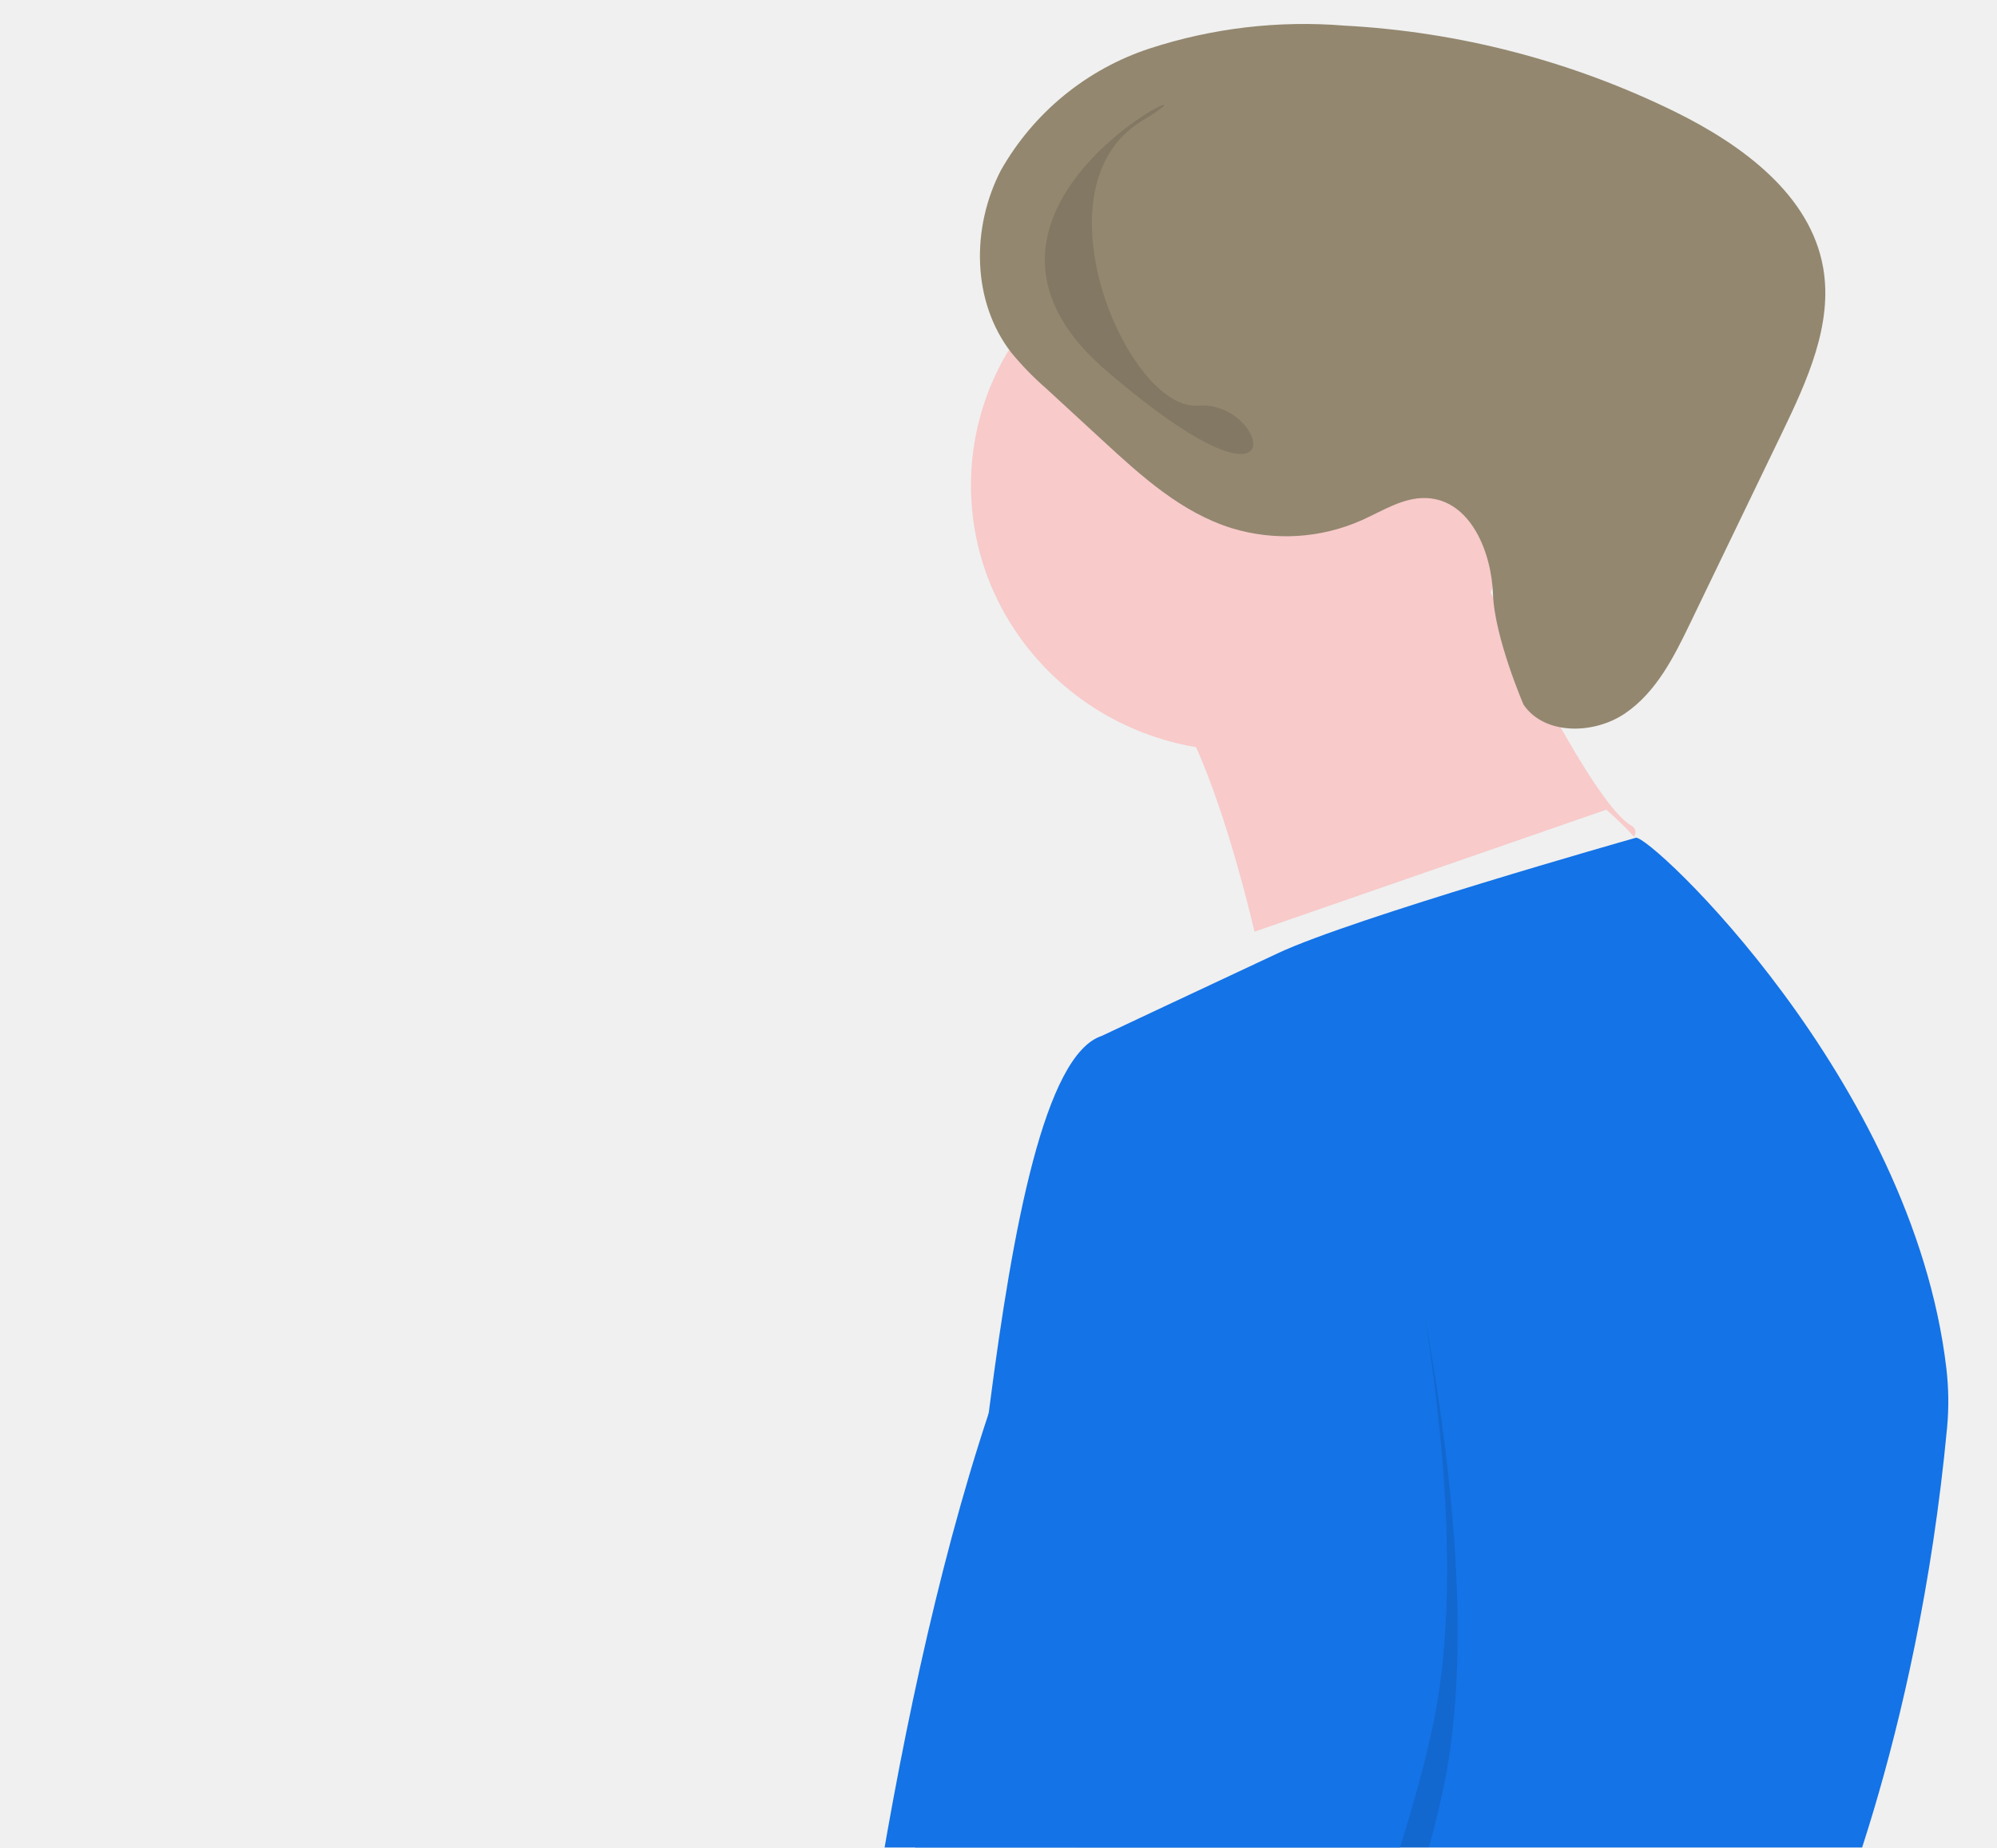
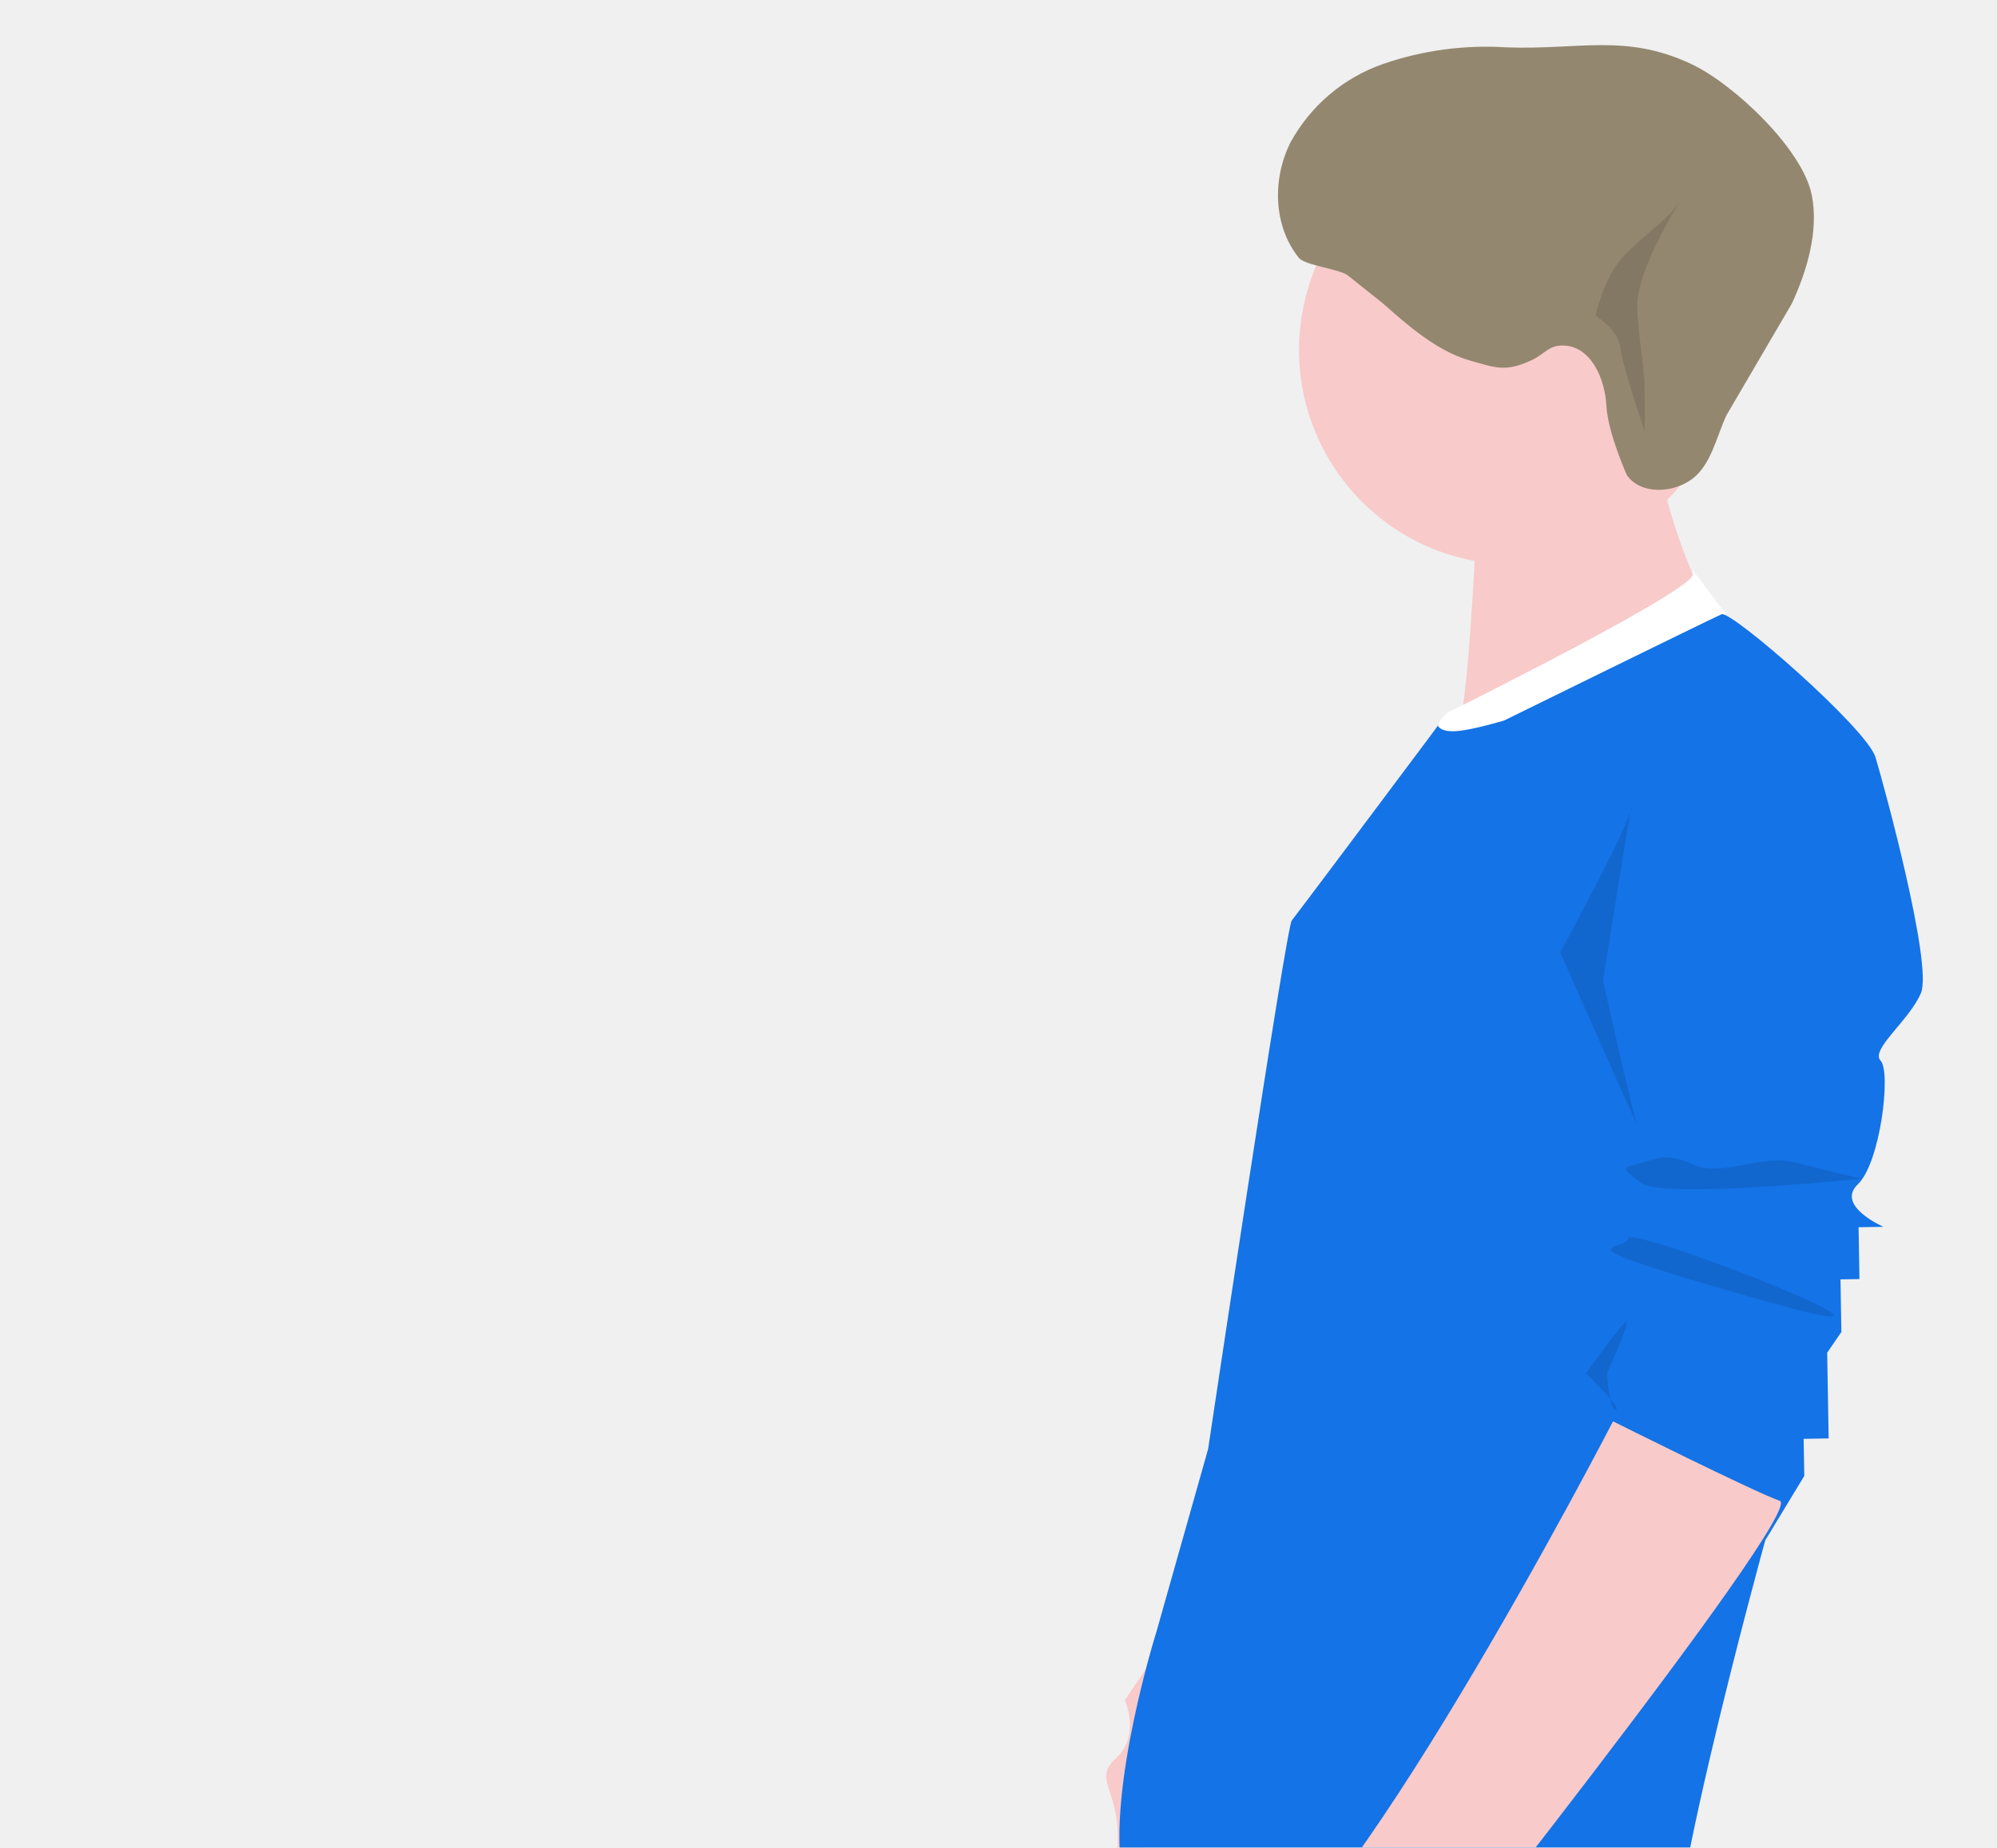
<svg xmlns="http://www.w3.org/2000/svg" width="916.432" height="848" viewBox="0 0 916.432 848">
  <defs>
    <clipPath id="a">
      <rect width="916.432" height="848" transform="translate(283 85)" fill="none" stroke="#707070" stroke-width="1" />
    </clipPath>
  </defs>
  <g transform="translate(-283 -85)" clip-path="url(#a)">
-     <g transform="translate(41 -47)">
-       <g transform="translate(15 -178)">
-         <g transform="translate(86 321)">
-           <g transform="translate(0 0)">
-             <path d="M253.818,444.22l-23.74,55.666L128.485,464.956l22.337-43.046L254.1,435.688Z" transform="translate(568.315 1787.807)" fill="#f0f0f0" />
-             <path d="M178.057,442.406,167.433,526.1,38.886,479.527l56.683-61.042Z" transform="translate(166.377 1772.441)" fill="#f0f0f0" />
-             <path d="M736.157,261.231s54.471,69.171-23.5,169.365S541.832,628.41,541.832,628.41L363.94,924.77S265.6,1217.607,245.908,1225.306s-28.727-26.23-19.8,9.8,2.6,33.719-6.072,35.521-32.02-3.233-24.189,11.774,14.261,15.217-2.878,14.612-23.033-11.316-23.768,3.361-17.41,47.7-17.41,47.7S48.308,1315,44.657,1302.267s28.789-17.9,23-30.707-7.936-12.908-6.992-31.766,14.025-22.618,14.025-22.618,10.914-3.815,7.055-12.378-21.211-4.949.735-14.688,125.833-327.6,125.833-327.6,7.98-159.448,38.449-210.9,27.737-425.6,94.368-427.469S736.157,261.231,736.157,261.231Z" transform="translate(190.976 900.34)" fill="#233241" />
-             <path d="M341.073,252.507,311.93,577.2s48.505,316.934,22.256,412.672-10.624,83.684-24.317,100.012-23.978,7.559-14.025,22.618,16.167,19.484-1.785,35.672-28.536,55.734-28.536,55.734l-108.686-14.333s30.258-47.245,20.051-58.136-38.869,4.931-16.273-17.363,34.9-11.4,22.575-22.317-31.81-7.426-13.841-23.6,37.261-15.474,20.432-22.392-36.422-1.286-27.213-13.588,20.642-26.59,20.642-26.59l-16.147-191.8s-26.837-63.99-16.905-90.959-23.823-253.019-23.823-253.019Z" transform="translate(558.671 1027.875)" fill="#233241" />
-             <path d="M359.4,466.561s22.47-20.223,28.264-7.408,47.234,127.753,18.98,135.178-69.38,14.34-90.481,7.315S251.55,563.63,198.005,561.74s-97.368-26.55-96.948-34.94-5.627-59.042,35.065-57.606,117.966-42.069,117.966-42.069,17.47-9.13,25.954-6.723,0,45.466,0,45.466S326.969,513.757,359.4,466.561Z" transform="translate(444.834 1779.229)" fill="#233241" />
-             <path d="M328.813,476.423s21.587-45.471,40.339-34.311-.61,140.767-.61,140.767-18.477,26.667-67.449,18.636-178.867-27.329-209.169-22.1-109.9-33.3-86.066-80.772c0,0,12.07-26.893,63.372-22.98s148.589-53.6,148.589-53.6,12.866-4.343,16.937,0,8.913,40.842,8.913,40.842S297.572,500.537,328.813,476.423Z" transform="translate(-1.47 1779.854)" fill="#233241" />
-             <ellipse cx="124.378" cy="121.74" rx="124.378" ry="121.74" transform="translate(592.685 84.324) rotate(2.806)" fill="#f8caca" />
-             <path d="M267.58,59.611S327.468,192.017,350.4,205.437c9.629,5.638-17.963,21.453-54.576,38.536-47.306,22.081-110.579,46-110.579,46S161.658,160.954,126.612,132.4,267.58,59.611,267.58,59.611Z" transform="translate(539.205 162.556)" fill="#f8caca" />
-             <path d="M167.343,262.868l-12.557,79.417s-90.524-34.714-57.6-92.395Z" transform="translate(395.577 1016.135)" fill="#f8caca" />
-             <path d="M140.3,167.45c-2.791-1.7-8.323-26.337-8.323-26.337l162.19-56.258s19.731,16.927,18.591,22.717S143.09,169.147,140.3,167.45Z" transform="translate(583.968 275.797)" fill="#f0f0f0" />
-             <path d="M119.323,871.822c60.9,69.376,404.272,24.755,404.272,24.755l-1.85-48.378,45.044-42.513-2.58-206.048s43.355-95.129,57.129-241.745a129.626,129.626,0,0,0-.328-27.04c-15.5-132.31-136.387-245.408-142.519-243.631-3.07.869-129.648,36.809-164.088,52.909-39.558,18.484-81,38.042-81,38.042-52.359,17.1-58.9,319.478-77.415,346.138S149.9,645.939,149.9,645.939l-23.781,89.517S58.41,802.446,119.323,871.822Z" transform="translate(413.194 286.324)" fill="#1473e6" />
-             <path d="M324.718,116.446s51.155,178.33,32.317,297.449S181.864,870.037,181.864,870.037l-48.359,23.509-2.94,58.728-28.742-89.093L202.307,679.751S120.825,31.488,324.718,116.446Z" transform="translate(448.711 383.08)" opacity="0.1" style="isolation:isolate" />
-             <path d="M379.8,110.913s51.155,178.33,32.317,297.449S236.945,864.5,236.945,864.5L188.562,888.05l-2.938,58.7L88.467,916l24.885-68.468s-32.174-43.162-7.98-54.919,23.372-81.132,23.372-81.132S175.9,25.96,379.8,110.913Z" transform="translate(388.795 359.987)" fill="#1473e6" />
-             <path d="M344.605,280.969c-.71-19.7-10.413-43.438-30.6-44.238-10.518-.42-19.989,5.842-29.618,10.159a85.553,85.553,0,0,1-59.7,3.658c-23.023-7.179-41.335-23.781-58.855-39.914l-26.493-24.4a135.637,135.637,0,0,1-15.88-16.364c-18.025-23.331-18.383-57.189-4.674-83.622a122.375,122.375,0,0,1,68.181-55.856,228.442,228.442,0,0,1,89.4-10.524A391.809,391.809,0,0,1,428.3,59.493c30.839,15.231,61.945,38.1,67.8,71.459,4.56,25.967-7.34,51.951-18.94,75.993l-42.07,87.213c-7.451,15.447-15.52,31.626-29.891,41.405s-37.033,10.054-46.584-4.012C358.593,331.561,345.32,300.669,344.605,280.969Z" transform="translate(481.548 -19.113)" fill="#93876f" />
-             <path d="M180.525,329.088c5.858,19.494,2.4-61.987,2.4-61.987l34.858-54.264s-43.445,22.338-52.326,37.479S174.673,309.594,180.525,329.088Z" transform="translate(723.346 849.917)" fill="#0e58b2" />
-             <path d="M184.927,163.946c-32.265,2.581-76.345-100.117-25.841-130.633S53.246,71.168,142.914,148.025,217.206,161.37,184.927,163.946Z" transform="translate(505.911 11.23)" fill="#837863" />
-             <path d="M299.627,87.026C250.653,79,120.757,59.7,90.456,64.932,63.606,69.569-1.935,39.85.044,0,24.924,16.109,106.4,40.674,369.849,47.6c-1.543,12.534-2.778,20.8-2.778,20.8s-13.957,20.142-49.754,20.142A109.208,109.208,0,0,1,299.627,87.026Z" transform="translate(0 2299.826)" fill="#fff" />
-             <path d="M215.206,100.351c-21.1-7.026-64.615-38.013-118.16-39.9S-.319,33.894.1,25.506C.273,22.027-.664,11.284,1.079,0l.913.256s63.42,29.782,94.821,30.068S239.5,51.051,263.276,64.728c13.693,7.872,32.212,18.947,45.458,26.925a9.743,9.743,0,0,1-3.051,1.386c-19.957,5.245-46.344,10.235-67.553,10.236C229.315,103.275,221.4,102.413,215.206,100.351Z" transform="translate(545.793 2280.521)" fill="#fff" />
-             <path d="M1674.307,1728.7s39.588-19.666,84.261-14.517c15.189,1.751,45.451,10.724,60.693,14.517,24.765,6.154,48.8,4.447,48.8,4.447s-32.862,11.621-77.535,6.47c-13.536-1.561-18.891-8.351-42.363-10.918S1674.307,1728.7,1674.307,1728.7Z" transform="translate(-1551.932 559.628)" fill="#fff" />
-             <path d="M0,15.377S39.588-4.29,84.261.86c15.189,1.752,45.451,10.724,60.693,14.517,24.765,6.154,48.8,4.447,48.8,4.447s-32.862,11.621-77.535,6.47c-13.536-1.56-18.891-8.351-42.363-10.918S0,15.377,0,15.377Z" transform="translate(651.43 2261.247) rotate(7)" fill="#fff" />
-           </g>
+     <g transform="matrix(1, -0.017, 0.017, 1, 283.456, -81.068)">
+       <g transform="matrix(-0.208, 0.978, -0.978, -0.208, 611.78, 1674.752)">
+         <path d="M104.2,20.514,96.243,92.282,0,52.346,42.439,0Z" transform="matrix(-0.358, -0.934, 0.934, -0.358, 37.341, 166.632)" fill="#f0f0f0" />
+         <path d="M230.361,43.028s15.192-32,28.388-24.146-.429,99.062-.429,99.062-11.246,16.231-40.862,13.932c-1.883-.145-4.191-.421-6.6-.817-9.753-1.6-24.067-3.834-40.3-6.166-40.289-5.789-91.609-12.024-106.9-9.383-21.324,3.683-77.34-23.435-60.567-56.842,0,0,8.494-18.926,44.6-16.172S152.251,4.777,152.251,4.777s10.2-7.067,13.068-4.01,5.123,32.751,5.123,32.751S208.375,60,230.361,43.028Z" transform="matrix(-0.358, -0.934, 0.934, -0.358, 107.324, 294.494)" fill="#b18628" />
+         <path d="M212.1,68.77c-34.87-6.883-127.431-23.742-149.364-20.83C43.3,50.518-2.7,27.965.124,0,17.415,11.958,75.036,31.288,263.9,42.83c-1.548,8.773-2.724,14.551-2.724,14.551s-10.726,13.809-36.421,12.9A79.734,79.734,0,0,1,212.1,68.77Z" transform="matrix(-0.358, -0.934, 0.934, -0.358, 174.867, 271.572)" fill="#fff" />
+       </g>
+       <g transform="translate(704.69 1246.548) rotate(11)">
+         <path d="M108.879,18.778l-8.311,65.7L0,47.918,44.346,0Z" transform="matrix(-0.358, -0.934, 0.934, -0.358, 39.019, 174.049)" fill="#f0f0f0" />
+         <path d="M230.361,43.028s15.192-32,28.388-24.146-.429,99.062-.429,99.062-11.246,16.231-40.862,13.932c-1.883-.145-4.191-.421-6.6-.817-9.753-1.6-24.067-3.834-40.3-6.166-40.289-5.789-91.609-12.024-106.9-9.383-21.324,3.683-77.34-23.435-60.567-56.842,0,0,8.494-18.926,44.6-16.172S152.251,4.777,152.251,4.777s10.2-7.067,13.068-4.01,5.123,32.751,5.123,32.751S208.375,60,230.361,43.028Z" transform="matrix(-0.358, -0.934, 0.934, -0.358, 97.793, 294.494)" fill="#b18628" />
+         <path d="M212.1,68.77c-34.87-6.883-127.431-23.742-149.364-20.83C43.3,50.518-2.7,27.965.124,0,17.415,11.958,75.036,31.288,263.9,42.83c-1.548,8.773-2.724,14.551-2.724,14.551s-10.726,13.809-36.421,12.9A79.734,79.734,0,0,1,212.1,68.77Z" transform="matrix(-0.358, -0.934, 0.934, -0.358, 165.336, 271.572)" fill="#fff" />
+       </g>
+       <g transform="translate(572.966 222.923)">
+         <g transform="translate(0 0)">
+           <ellipse cx="98.485" cy="98.485" rx="98.485" ry="98.485" transform="translate(37.583 0) rotate(11)" fill="#f8caca" />
+           <path d="M0,33.057S16.21,150.593,12.157,157.939s97.26-80.806,97.26-80.806S72.945,25.711,81.05,0Z" transform="translate(105.491 128.575) rotate(11)" fill="#f8caca" />
        </g>
      </g>
+       <path d="M373.226,629.662l-22.287,31.9s6.918,16.7-4.5,26.6,1.834,14.072,0,40.273,13.833-2.208,16.919-4.318-8.6-36.255,0-46.13S373.226,629.662,373.226,629.662Z" transform="translate(148.609 293.333)" fill="#f8caca" />
+       <path d="M578.241,268.009c-2.3-6.735,12.424,16.658,14.91,17.971S464.67,355.526,464.67,355.526s-1.17-8.345-4.727-13.746,4.727-12.036,4.727-12.036S580.541,274.743,578.241,268.009Z" transform="translate(190.586 174.575)" fill="#fff" />
+       <path d="M331.252,1011.109s2.521,23.835,5.814,40.8-9.648,109.466-11.572,122.8-7.708,11.321-6.917,64.118,106.742,0,106.742,0l35.745-115.493s13.748-127.82,9.832-133.615S331.252,1011.109,331.252,1011.109Z" transform="translate(135.034 433.211)" fill="#233241" />
+       <path d="M325.247,1006.832c-1.165,2.916,3.588,7.612,3.588,7.612s136.465-23.738,138.59-22.957-.789-8.551-.789-8.551S326.411,1003.916,325.247,1006.832Z" transform="translate(137.923 431.561)" fill="#202d3b" />
+       <path d="M636.728,802.095a1.872,1.872,0,0,1-.043,2.471c-4.162,5.255-39.777,49.117-46.294,50.311-7,1.283-40.031,33.442-40.031,33.442s-5.027,23.433-8.15,24.839-8.516,40.031-6.344,41.311-5.289,27.326-5.289,27.326l19.784,7.315,36.99-4.054,18.172-3.261h11.521s34.284,103.275,3.432,115.688-89.144,7.3-99.885,3.759-145.6,25.078-154.249,24.827S223.328,1151.5,208.485,1071.44s98.782-145.345,125.948-198.427,24.229-54.463,41.825-70.808,41.519-73.715,41.519-73.715l215.658,55.246,3.38,13.349Z" transform="translate(85.992 319.127)" fill="#233241" />
+       <path d="M475.15,939.373c22.9,1.725-157.855,38.008-164.51,32.464s153.336-120.569,186.106-129.62-152.073,109.426-157.9,121.4S452.246,937.648,475.15,939.373Z" transform="translate(131.481 368.388)" fill="#202d3b" />
+       <path d="M733.766,281.289c4.434-1.783,65.709,53.512,69.475,66.816s24.764,95.846,18.992,108.621-23.767,25.431-18.992,30.667-.894,46.824-11.428,56.541,11.428,19.707,11.428,19.707H791.813v23.787h-8.7v24.157l-6.676,9.358v39.372H764.967v17.024l-18.406,29.234s-58.715,199.806-43.126,206.194-46.381,14.6-46.381,14.6l-111.931-14.6-41.772-17.122-48.174-19.128a10.647,10.647,0,0,1-2.494-.8c-.439.077-.458-.713-3.7-21.077-6.277-39.389,17.593-110.973,17.593-110.973l25.109-83.349s39.843-238.757,42.485-241.851c2.008-2.351,44.344-56.953,64.736-83.267,6.2-8,3.7-5.183,3.7-5.183s.92,3.252,8.562,2.834,22.006-4.509,22.006-4.509S729.332,283.072,733.766,281.289Z" transform="translate(47.993 180.019)" fill="#1473e6" />
+       <path d="M579.458,541.372c100.04,30.288-59.694-36.016-60.8-29.38S479.418,511.083,579.458,541.372Z" transform="translate(215.337 234.99)" fill="#1267cf" />
+       <path d="M517.293,492.966c10.016,7.708,101.4-.264,101.4-.264s-11.95-2.721-29.221-7.625-34.3,6.031-47.6,0-16.415-3.175-24.417-1.257S507.277,485.257,517.293,492.966Z" transform="translate(223.072 228.676)" fill="#1267cf" />
+       <path d="M386.293,833.024c-48.656,11.137,69.3,28.445,69.3,28.445S653.978,620.7,641.817,616.179,565.943,578.4,565.943,578.4,434.949,821.887,386.293,833.024Z" transform="translate(159.708 252.411)" fill="#f8caca" />
+       <path d="M597.515,46.113c.81-7.737-14.489,79.505-14.489,79.505s12.755,61.854,14.489,66.423-33.941-79.73-33.941-79.73S596.7,53.85,597.515,46.113Z" transform="translate(141.479 502.925)" fill="#1267cf" />
+       <g transform="matrix(0.998, 0.07, -0.07, 0.998, 582.696, 181.923)">
+         <path d="M148.9,165.587c-.449-12.459-6.585-27.469-19.351-27.974-6.651-.265-8.524,3.766-14.613,6.5-11.925,5.29-16.354,3.3-28.741-.5-14.559-4.54-27.82-16.481-38.9-26.683l-15.745-13c-3.638-3.167-19.453-4.873-22.5-8.593C-2.348,80.579-2.574,59.168,6.1,42.453A77.385,77.385,0,0,1,49.21,7.132,144.458,144.458,0,0,1,105.743.477c33.524,1.819,54.942-5.589,84.8,9.122,19.5,9.632,50.452,40.027,54.157,61.123,2.883,16.42-2.684,34.269-10.02,49.472L203.8,170.953c-4.712,9.768-7.5,22.973-16.586,29.157s-23.418,6.358-29.458-2.537C157.742,197.579,149.349,178.044,148.9,165.587Z" transform="matrix(0.998, -0.07, 0.07, 0.998, 0, 17.123)" fill="#93876f" />
+       </g>
+       <path d="M412.738,346.96c2.829-1.782-9.084,23.508-9.084,23.508s.521,16.638,3.732,16.694S394.017,370.3,394.017,370.3,409.909,348.742,412.738,346.96Z" transform="translate(319.612 438.218)" fill="#1267cf" />
+       <path d="M36.05,3.193C32.7,7.938,16.979,19.6,11.427,26.473,3.194,36.663,0,52.185,0,52.185s10.525,6.431,11.427,14.91,11.079,37.853,11.079,37.853.271-8.446,0-21.78c-.154-7.35-4.4-30.575-3.122-39.393C22.483,22.32,45.629-10.365,36.05,3.193Z" transform="translate(727.175 271.124) rotate(1)" fill="#837863" />
    </g>
  </g>
</svg>
